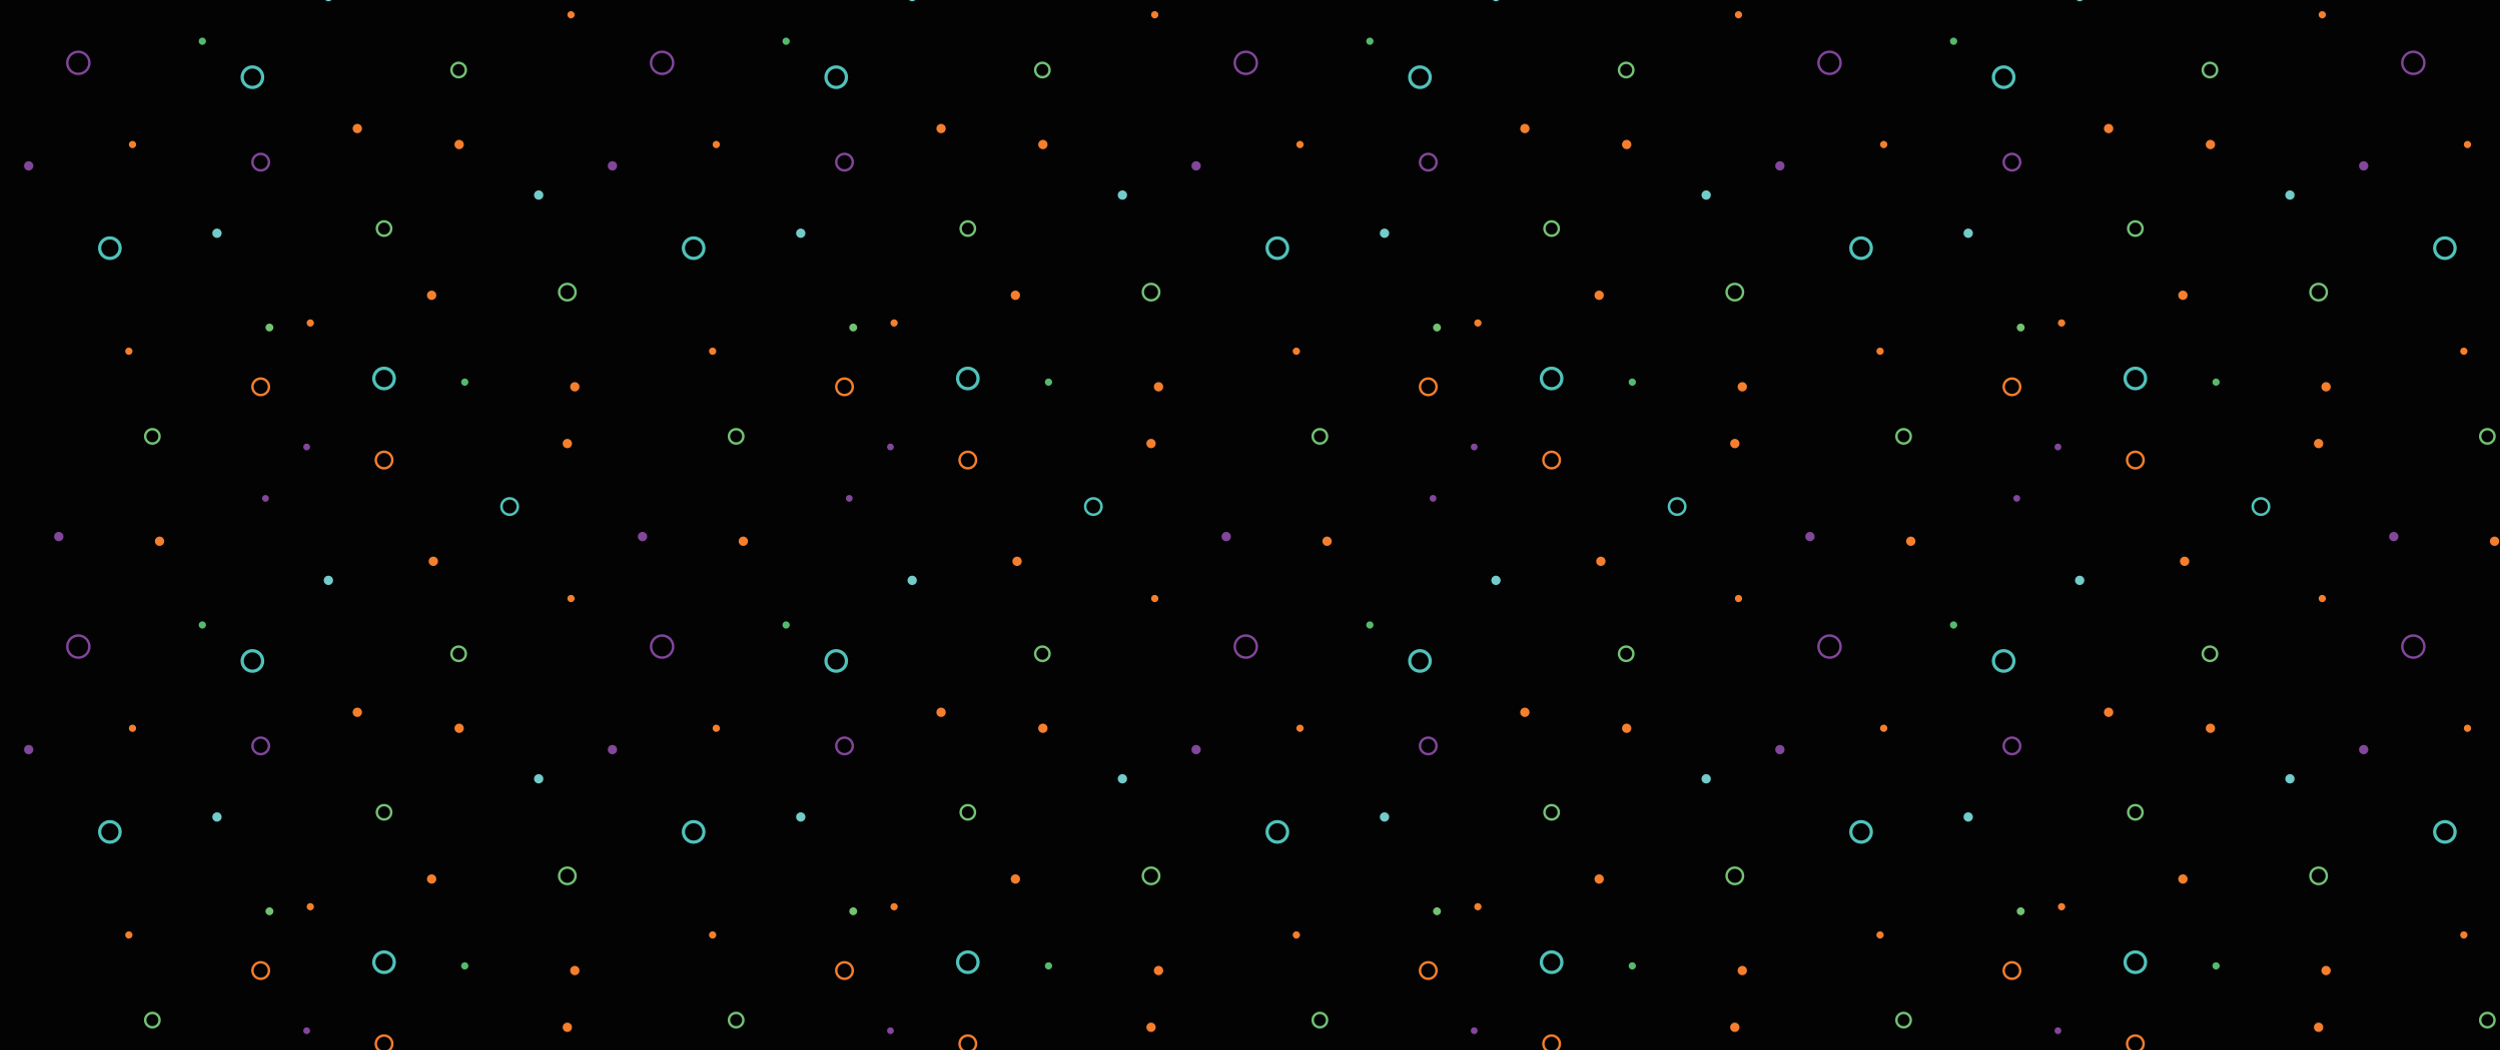
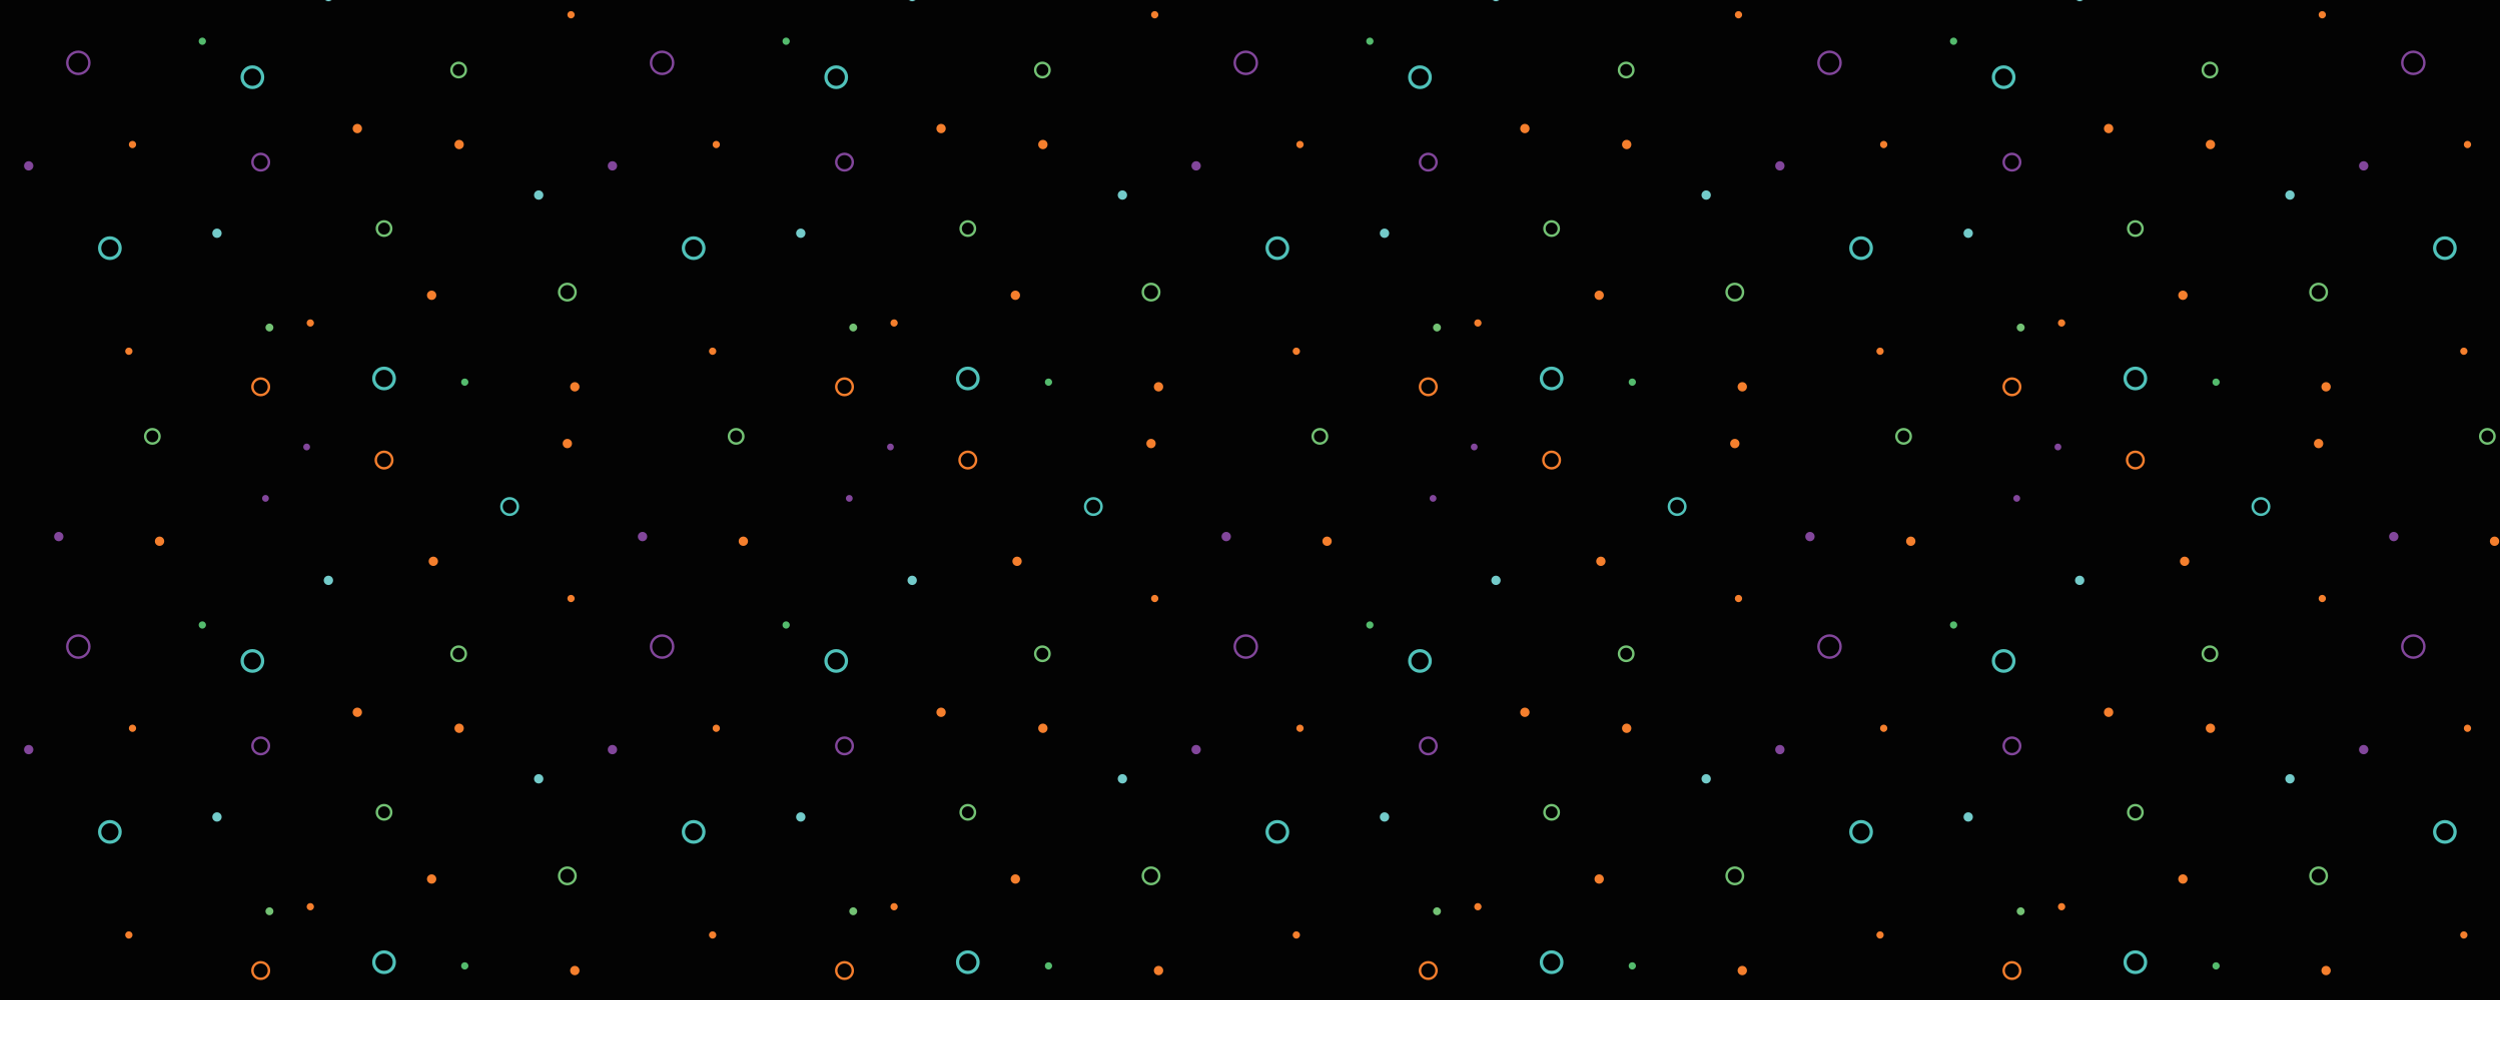
<svg xmlns="http://www.w3.org/2000/svg" id="Layer_1" viewBox="0 0 1200 504">
  <defs>
-     <style>.cls-1{stroke:#82469b;}.cls-1,.cls-2,.cls-3,.cls-4,.cls-5,.cls-6{fill:none;}.cls-1,.cls-2,.cls-4,.cls-5,.cls-6{stroke-miterlimit:10;}.cls-1,.cls-2,.cls-6{stroke-width:1.17px;}.cls-7{fill:#030303;}.cls-8{fill:#f57f2d;}.cls-2{stroke:#f57e2d;}.cls-9{fill:#82469b;}.cls-10{fill:#54bb6d;}.cls-11{fill:#73c274;}.cls-4{stroke-width:1.56px;}.cls-4,.cls-5{stroke:#50c2ba;}.cls-5{stroke-width:1.24px;}.cls-6{stroke:#73c274;}.cls-12{fill:url(#New_Pattern_Swatch_1);}.cls-13{fill:#73cbca;}</style>
    <pattern id="New_Pattern_Swatch_1" x="0" y="0" width="280.2" height="280.2" patternTransform="translate(141.22 -80.64)" patternUnits="userSpaceOnUse" viewBox="0 0 280.2 280.2">
-       <g>
-         <rect class="cls-3" width="280.2" height="280.2" />
-         <rect class="cls-7" width="280.2" height="280.2" />
-         <g>
-           <circle class="cls-4" cx="43.14" cy="262.3" r="4.92" />
-           <circle class="cls-6" cx="43.14" cy="190.35" r="3.45" />
-           <circle class="cls-6" cx="78.94" cy="114.25" r="3.45" />
-           <circle class="cls-6" cx="131.1" cy="220.85" r="3.95" />
-           <circle class="cls-11" cx="268.33" cy="237.85" r="1.9" />
-           <circle class="cls-4" cx="191.72" cy="199.75" r="4.92" />
-           <circle class="cls-5" cx="103.41" cy="43.58" r="3.93" />
-           <circle class="cls-2" cx="264.13" cy="266.3" r="3.97" />
-           <circle class="cls-6" cx="212.12" cy="9.89" r="3.45" />
-           <circle class="cls-2" cx="43.14" cy="21.26" r="3.97" />
-           <circle class="cls-1" cx="264.13" cy="158.47" r="3.97" />
-           <circle class="cls-1" cx="176.57" cy="110.8" r="5.31" />
-           <circle class="cls-9" cx="152.74" cy="160.25" r="2.24" />
-           <circle class="cls-9" cx="266.43" cy="39.65" r="1.64" />
-           <circle class="cls-9" cx="5.99" cy="14.98" r="1.64" />
-           <circle class="cls-9" cx="167.18" cy="57.99" r="2.24" />
-           <circle class="cls-8" cx="131.1" cy="13.34" r="2.24" />
-           <circle class="cls-8" cx="215.57" cy="60.23" r="2.24" />
-           <circle class="cls-8" cx="134.69" cy="266.3" r="2.24" />
-           <circle class="cls-8" cx="30.31" cy="142.34" r="2.24" />
-           <circle class="cls-8" cx="65.97" cy="222.37" r="2.24" />
-           <circle class="cls-8" cx="7.74" cy="235.66" r="1.75" />
-           <circle class="cls-8" cx="200.82" cy="249.22" r="1.75" />
-           <circle class="cls-10" cx="81.87" cy="264.06" r="1.75" />
-           <circle class="cls-10" cx="236.1" cy="100.43" r="1.75" />
-           <circle class="cls-8" cx="66.79" cy="69.86" r="2.24" />
-           <circle class="cls-8" cx="132.86" cy="87.72" r="1.75" />
-           <circle class="cls-8" cx="79.18" cy="150.01" r="2.24" />
-           <circle class="cls-13" cx="16.43" cy="79.01" r="2.24" />
-           <circle class="cls-13" cx="117.35" cy="174.27" r="2.24" />
-           <circle class="cls-13" cx="243.14" cy="192.59" r="2.24" />
-           <circle class="cls-4" cx="260.15" cy="117.7" r="4.92" />
-           <circle class="cls-8" cx="202.57" cy="150.01" r="1.75" />
-         </g>
-       </g>
+       <path style="fill:none" d="M0 0h280.2v280.2H0z" />
+       <path style="fill:#030303" d="M0 0h280.2v280.2H0z" />
+       <circle class="cls-4" cx="43.14" cy="262.3" r="4.92" />
+       <circle class="cls-6" cx="43.14" cy="190.35" r="3.45" />
+       <circle class="cls-6" cx="78.94" cy="114.25" r="3.45" />
+       <circle class="cls-6" cx="131.1" cy="220.85" r="3.95" />
+       <circle cx="268.33" cy="237.85" r="1.9" style="fill:#73c274" />
+       <circle class="cls-4" cx="191.72" cy="199.75" r="4.92" />
+       <circle cx="103.41" cy="43.58" r="3.93" style="stroke-width:1.24px;stroke:#50c2ba;stroke-miterlimit:10;fill:none" />
+       <circle class="cls-2" cx="264.13" cy="266.3" r="3.97" />
+       <circle class="cls-6" cx="212.12" cy="9.89" r="3.45" />
+       <circle class="cls-2" cx="43.14" cy="21.26" r="3.97" />
+       <circle class="cls-1" cx="264.13" cy="158.47" r="3.97" />
+       <circle class="cls-1" cx="176.57" cy="110.8" r="5.31" />
+       <circle class="cls-9" cx="152.74" cy="160.25" r="2.24" />
+       <circle class="cls-9" cx="266.43" cy="39.65" r="1.64" />
+       <circle class="cls-9" cx="5.99" cy="14.98" r="1.64" />
+       <circle class="cls-9" cx="167.18" cy="57.99" r="2.24" />
+       <circle class="cls-8" cx="131.1" cy="13.34" r="2.24" />
+       <circle class="cls-8" cx="215.57" cy="60.23" r="2.24" />
+       <circle class="cls-8" cx="134.69" cy="266.3" r="2.24" />
+       <circle class="cls-8" cx="30.31" cy="142.34" r="2.24" />
+       <circle class="cls-8" cx="65.97" cy="222.37" r="2.24" />
+       <circle class="cls-8" cx="7.74" cy="235.66" r="1.75" />
+       <circle class="cls-8" cx="200.82" cy="249.22" r="1.75" />
+       <circle class="cls-10" cx="81.87" cy="264.06" r="1.75" />
+       <circle class="cls-10" cx="236.1" cy="100.43" r="1.75" />
+       <circle class="cls-8" cx="66.79" cy="69.86" r="2.24" />
+       <circle class="cls-8" cx="132.86" cy="87.72" r="1.75" />
+       <circle class="cls-8" cx="79.18" cy="150.01" r="2.24" />
+       <circle class="cls-13" cx="16.43" cy="79.01" r="2.24" />
+       <circle class="cls-13" cx="117.35" cy="174.27" r="2.24" />
+       <circle class="cls-13" cx="243.14" cy="192.59" r="2.24" />
+       <circle class="cls-4" cx="260.15" cy="117.7" r="4.92" />
+       <circle class="cls-8" cx="202.57" cy="150.01" r="1.75" />
    </pattern>
+     <style>.cls-1{stroke:#82469b}.cls-1,.cls-2,.cls-4,.cls-6{fill:none;stroke-miterlimit:10}.cls-1,.cls-2,.cls-6{stroke-width:1.17px}.cls-8{fill:#f57f2d}.cls-2{stroke:#f57e2d}.cls-9{fill:#82469b}.cls-10{fill:#54bb6d}.cls-4{stroke-width:1.56px;stroke:#50c2ba}.cls-6{stroke:#73c274}.cls-13{fill:#73cbca}</style>
  </defs>
-   <rect class="cls-12" width="1200" height="504" />
+   <path style="fill:url(#New_Pattern_Swatch_1)" d="M0 0h1200v480H0z" />
</svg>
